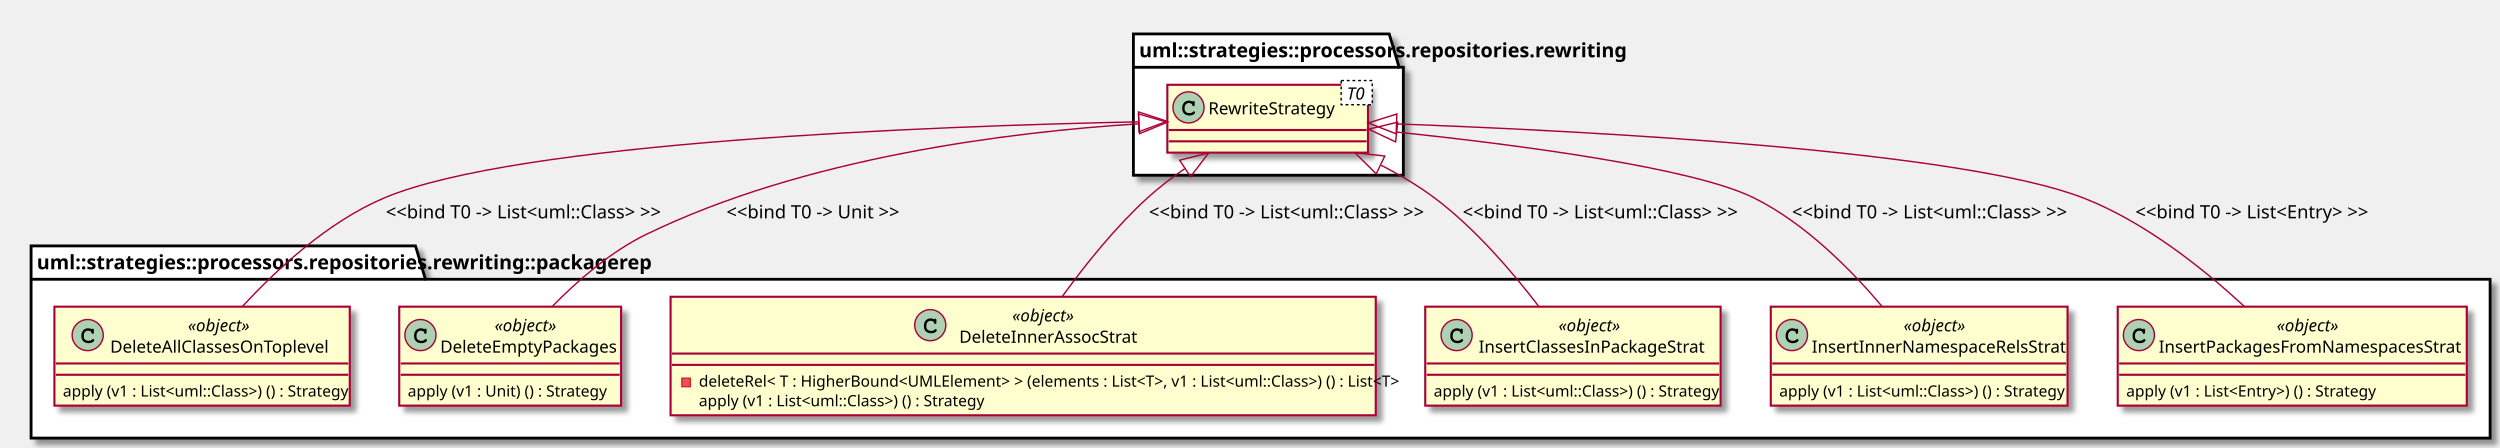
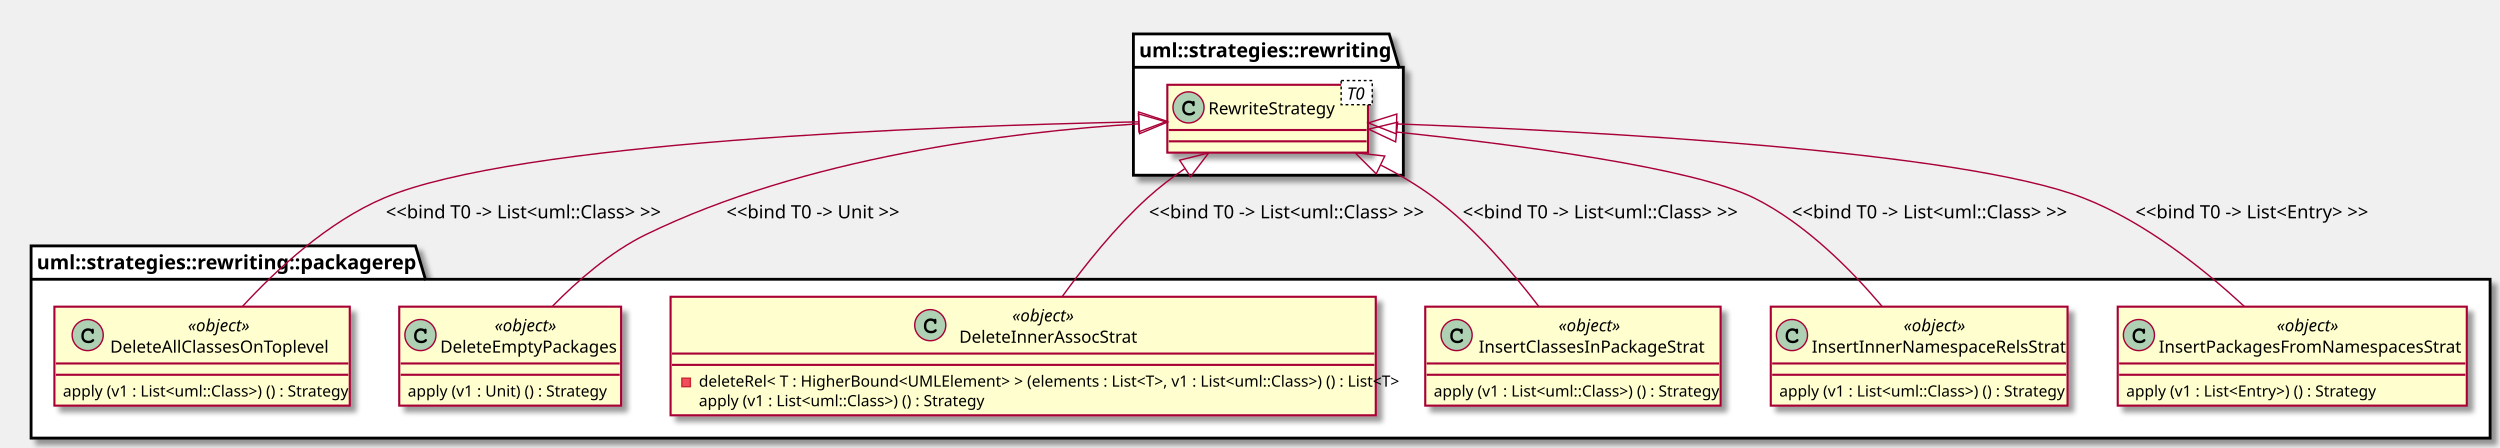
<svg xmlns="http://www.w3.org/2000/svg" contentScriptType="application/ecmascript" contentStyleType="text/css" height="317px" preserveAspectRatio="none" style="width:1769px;height:317px;" version="1.1" viewBox="0 0 1769 317" width="1769px" zoomAndPan="magnify">
  <defs>
    <filter height="300%" id="fuihc2k" width="300%" x="-1" y="-1">
      <feGaussianBlur result="blurOut" stdDeviation="2.0" />
      <feColorMatrix in="blurOut" result="blurOut2" type="matrix" values="0 0 0 0 0 0 0 0 0 0 0 0 0 0 0 0 0 0 .4 0" />
      <feOffset dx="4.0" dy="4.0" in="blurOut2" result="blurOut3" />
      <feBlend in="SourceGraphic" in2="blurOut3" mode="normal" />
    </filter>
  </defs>
  <g>
    <polygon fill="#FFFFFF" filter="url(#fuihc2k)" points="22,174,294,174,301,197.609,1762,197.609,1762,310,22,310,22,174" style="stroke: #000000; stroke-width: 2.0;" />
    <line style="stroke: #000000; stroke-width: 2.0;" x1="22" x2="301" y1="197.609" y2="197.609" />
-     <text fill="#000000" font-family="sans-serif" font-size="14" font-weight="bold" lengthAdjust="spacingAndGlyphs" textLength="266" x="26" y="190.533">uml::strategies::processors.repositories.rewriting::packagerep</text>
+     <text fill="#000000" font-family="sans-serif" font-size="14" font-weight="bold" lengthAdjust="spacingAndGlyphs" textLength="266" x="26" y="190.533">uml::strategies::rewriting::packagerep</text>
    <polygon fill="#FFFFFF" filter="url(#fuihc2k)" points="802,24,983,24,990,47.609,993,47.609,993,124,802,124,802,24" style="stroke: #000000; stroke-width: 2.0;" />
    <line style="stroke: #000000; stroke-width: 2.0;" x1="802" x2="990" y1="47.609" y2="47.609" />
-     <text fill="#000000" font-family="sans-serif" font-size="14" font-weight="bold" lengthAdjust="spacingAndGlyphs" textLength="175" x="806" y="40.533">uml::strategies::processors.repositories.rewriting</text>
+     <text fill="#000000" font-family="sans-serif" font-size="14" font-weight="bold" lengthAdjust="spacingAndGlyphs" textLength="175" x="806" y="40.533">uml::strategies::rewriting</text>
    <rect fill="#FEFECE" filter="url(#fuihc2k)" height="70.023" style="stroke: #A80036; stroke-width: 1.5;" width="209" x="38.5" y="217" />
    <ellipse cx="62.05" cy="237.094" fill="#ADD1B2" rx="11" ry="11" style="stroke: #A80036; stroke-width: 1.0;" />
    <path d="M64.816,232.969 Q64.972,232.75 65.159,232.641 Q65.347,232.531 65.566,232.531 Q65.941,232.531 66.175,232.789 Q66.409,233.047 66.409,233.656 L66.409,235.109 Q66.409,235.719 66.175,235.984 Q65.941,236.25 65.566,236.25 Q65.222,236.25 65.019,236.047 Q64.816,235.859 64.706,235.344 Q64.659,234.984 64.472,234.797 Q64.144,234.422 63.534,234.203 Q62.925,233.984 62.3,233.984 Q61.534,233.984 60.902,234.312 Q60.269,234.641 59.777,235.391 Q59.284,236.141 59.284,237.172 L59.284,238.266 Q59.284,239.5 60.175,240.32 Q61.066,241.141 62.659,241.141 Q63.597,241.141 64.253,240.891 Q64.644,240.734 65.066,240.297 Q65.331,240.031 65.48,239.953 Q65.628,239.875 65.831,239.875 Q66.159,239.875 66.417,240.133 Q66.675,240.391 66.675,240.734 Q66.675,241.078 66.331,241.484 Q65.831,242.062 65.034,242.391 Q63.956,242.844 62.659,242.844 Q61.144,242.844 59.941,242.219 Q58.956,241.719 58.269,240.648 Q57.581,239.578 57.581,238.297 L57.581,237.141 Q57.581,235.812 58.198,234.664 Q58.816,233.516 59.909,232.898 Q61.003,232.281 62.237,232.281 Q62.972,232.281 63.62,232.445 Q64.269,232.609 64.816,232.969 Z " />
    <text fill="#000000" font-family="sans-serif" font-size="12" font-style="italic" lengthAdjust="spacingAndGlyphs" textLength="48" x="132.95" y="234.457">«object»</text>
    <text fill="#000000" font-family="sans-serif" font-size="12" lengthAdjust="spacingAndGlyphs" textLength="158" x="77.95" y="249.551">DeleteAllClassesOnToplevel</text>
    <line style="stroke: #A80036; stroke-width: 1.5;" x1="39.5" x2="246.5" y1="257.188" y2="257.188" />
    <line style="stroke: #A80036; stroke-width: 1.5;" x1="39.5" x2="246.5" y1="265.188" y2="265.188" />
    <text fill="#000000" font-family="sans-serif" font-size="11" lengthAdjust="spacingAndGlyphs" textLength="197" x="44.5" y="280.606">apply (v1 : List&lt;uml::Class&gt;) () : Strategy</text>
    <rect fill="#FEFECE" filter="url(#fuihc2k)" height="70.023" style="stroke: #A80036; stroke-width: 1.5;" width="157" x="282.5" y="217" />
    <ellipse cx="297.5" cy="237.094" fill="#ADD1B2" rx="11" ry="11" style="stroke: #A80036; stroke-width: 1.0;" />
    <path d="M300.266,232.969 Q300.422,232.75 300.609,232.641 Q300.797,232.531 301.016,232.531 Q301.391,232.531 301.625,232.789 Q301.859,233.047 301.859,233.656 L301.859,235.109 Q301.859,235.719 301.625,235.984 Q301.391,236.25 301.016,236.25 Q300.672,236.25 300.469,236.047 Q300.266,235.859 300.156,235.344 Q300.109,234.984 299.922,234.797 Q299.594,234.422 298.984,234.203 Q298.375,233.984 297.75,233.984 Q296.984,233.984 296.352,234.312 Q295.719,234.641 295.227,235.391 Q294.734,236.141 294.734,237.172 L294.734,238.266 Q294.734,239.5 295.625,240.32 Q296.516,241.141 298.109,241.141 Q299.047,241.141 299.703,240.891 Q300.094,240.734 300.516,240.297 Q300.781,240.031 300.93,239.953 Q301.078,239.875 301.281,239.875 Q301.609,239.875 301.867,240.133 Q302.125,240.391 302.125,240.734 Q302.125,241.078 301.781,241.484 Q301.281,242.062 300.484,242.391 Q299.406,242.844 298.109,242.844 Q296.594,242.844 295.391,242.219 Q294.406,241.719 293.719,240.648 Q293.031,239.578 293.031,238.297 L293.031,237.141 Q293.031,235.812 293.648,234.664 Q294.266,233.516 295.359,232.898 Q296.453,232.281 297.688,232.281 Q298.422,232.281 299.07,232.445 Q299.719,232.609 300.266,232.969 Z " />
    <text fill="#000000" font-family="sans-serif" font-size="12" font-style="italic" lengthAdjust="spacingAndGlyphs" textLength="48" x="350" y="234.457">«object»</text>
    <text fill="#000000" font-family="sans-serif" font-size="12" lengthAdjust="spacingAndGlyphs" textLength="125" x="311.5" y="249.551">DeleteEmptyPackages</text>
    <line style="stroke: #A80036; stroke-width: 1.5;" x1="283.5" x2="438.5" y1="257.188" y2="257.188" />
    <line style="stroke: #A80036; stroke-width: 1.5;" x1="283.5" x2="438.5" y1="265.188" y2="265.188" />
    <text fill="#000000" font-family="sans-serif" font-size="11" lengthAdjust="spacingAndGlyphs" textLength="137" x="288.5" y="280.606">apply (v1 : Unit) () : Strategy</text>
    <rect fill="#FEFECE" filter="url(#fuihc2k)" height="83.859" style="stroke: #A80036; stroke-width: 1.5;" width="499" x="474.5" y="210" />
    <ellipse cx="658.25" cy="230.094" fill="#ADD1B2" rx="11" ry="11" style="stroke: #A80036; stroke-width: 1.0;" />
    <path d="M661.016,225.969 Q661.172,225.75 661.359,225.641 Q661.547,225.531 661.766,225.531 Q662.141,225.531 662.375,225.789 Q662.609,226.047 662.609,226.656 L662.609,228.109 Q662.609,228.719 662.375,228.984 Q662.141,229.25 661.766,229.25 Q661.422,229.25 661.219,229.047 Q661.016,228.859 660.906,228.344 Q660.859,227.984 660.672,227.797 Q660.344,227.422 659.734,227.203 Q659.125,226.984 658.5,226.984 Q657.734,226.984 657.102,227.312 Q656.469,227.641 655.977,228.391 Q655.484,229.141 655.484,230.172 L655.484,231.266 Q655.484,232.5 656.375,233.32 Q657.266,234.141 658.859,234.141 Q659.797,234.141 660.453,233.891 Q660.844,233.734 661.266,233.297 Q661.531,233.031 661.68,232.953 Q661.828,232.875 662.031,232.875 Q662.359,232.875 662.617,233.133 Q662.875,233.391 662.875,233.734 Q662.875,234.078 662.531,234.484 Q662.031,235.062 661.234,235.391 Q660.156,235.844 658.859,235.844 Q657.344,235.844 656.141,235.219 Q655.156,234.719 654.469,233.648 Q653.781,232.578 653.781,231.297 L653.781,230.141 Q653.781,228.812 654.398,227.664 Q655.016,226.516 656.109,225.898 Q657.203,225.281 658.438,225.281 Q659.172,225.281 659.82,225.445 Q660.469,225.609 661.016,225.969 Z " />
    <text fill="#000000" font-family="sans-serif" font-size="12" font-style="italic" lengthAdjust="spacingAndGlyphs" textLength="48" x="716.25" y="227.457">«object»</text>
    <text fill="#000000" font-family="sans-serif" font-size="12" lengthAdjust="spacingAndGlyphs" textLength="123" x="678.75" y="242.551">DeleteInnerAssocStrat</text>
    <line style="stroke: #A80036; stroke-width: 1.5;" x1="475.5" x2="972.5" y1="250.188" y2="250.188" />
    <line style="stroke: #A80036; stroke-width: 1.5;" x1="475.5" x2="972.5" y1="258.188" y2="258.188" />
    <rect fill="#F24D5C" height="6" style="stroke: #C82930; stroke-width: 1.0;" width="6" x="482.5" y="267.606" />
    <text fill="#000000" font-family="sans-serif" font-size="11" lengthAdjust="spacingAndGlyphs" textLength="473" x="494.5" y="273.606">deleteRel&lt; T : HigherBound&lt;UMLElement&gt;  &gt; (elements : List&lt;T&gt;,  v1 : List&lt;uml::Class&gt;) () : List&lt;T&gt;</text>
    <text fill="#000000" font-family="sans-serif" font-size="11" lengthAdjust="spacingAndGlyphs" textLength="197" x="494.5" y="287.442">apply (v1 : List&lt;uml::Class&gt;) () : Strategy</text>
    <rect fill="#FEFECE" filter="url(#fuihc2k)" height="70.023" style="stroke: #A80036; stroke-width: 1.5;" width="209" x="1008.5" y="217" />
    <ellipse cx="1030.7" cy="237.094" fill="#ADD1B2" rx="11" ry="11" style="stroke: #A80036; stroke-width: 1.0;" />
    <path d="M1033.466,232.969 Q1033.622,232.75 1033.809,232.641 Q1033.997,232.531 1034.216,232.531 Q1034.591,232.531 1034.825,232.789 Q1035.059,233.047 1035.059,233.656 L1035.059,235.109 Q1035.059,235.719 1034.825,235.984 Q1034.591,236.25 1034.216,236.25 Q1033.872,236.25 1033.669,236.047 Q1033.466,235.859 1033.356,235.344 Q1033.309,234.984 1033.122,234.797 Q1032.794,234.422 1032.184,234.203 Q1031.575,233.984 1030.95,233.984 Q1030.184,233.984 1029.552,234.312 Q1028.919,234.641 1028.427,235.391 Q1027.934,236.141 1027.934,237.172 L1027.934,238.266 Q1027.934,239.5 1028.825,240.32 Q1029.716,241.141 1031.309,241.141 Q1032.247,241.141 1032.903,240.891 Q1033.294,240.734 1033.716,240.297 Q1033.981,240.031 1034.13,239.953 Q1034.278,239.875 1034.481,239.875 Q1034.809,239.875 1035.067,240.133 Q1035.325,240.391 1035.325,240.734 Q1035.325,241.078 1034.981,241.484 Q1034.481,242.062 1033.684,242.391 Q1032.606,242.844 1031.309,242.844 Q1029.794,242.844 1028.591,242.219 Q1027.606,241.719 1026.919,240.648 Q1026.231,239.578 1026.231,238.297 L1026.231,237.141 Q1026.231,235.812 1026.848,234.664 Q1027.466,233.516 1028.559,232.898 Q1029.653,232.281 1030.888,232.281 Q1031.622,232.281 1032.27,232.445 Q1032.919,232.609 1033.466,232.969 Z " />
    <text fill="#000000" font-family="sans-serif" font-size="12" font-style="italic" lengthAdjust="spacingAndGlyphs" textLength="48" x="1102.8" y="234.457">«object»</text>
    <text fill="#000000" font-family="sans-serif" font-size="12" lengthAdjust="spacingAndGlyphs" textLength="161" x="1046.3" y="249.551">InsertClassesInPackageStrat</text>
    <line style="stroke: #A80036; stroke-width: 1.5;" x1="1009.5" x2="1216.5" y1="257.188" y2="257.188" />
    <line style="stroke: #A80036; stroke-width: 1.5;" x1="1009.5" x2="1216.5" y1="265.188" y2="265.188" />
    <text fill="#000000" font-family="sans-serif" font-size="11" lengthAdjust="spacingAndGlyphs" textLength="197" x="1014.5" y="280.606">apply (v1 : List&lt;uml::Class&gt;) () : Strategy</text>
    <rect fill="#FEFECE" filter="url(#fuihc2k)" height="70.023" style="stroke: #A80036; stroke-width: 1.5;" width="210" x="1253" y="217" />
    <ellipse cx="1268" cy="237.094" fill="#ADD1B2" rx="11" ry="11" style="stroke: #A80036; stroke-width: 1.0;" />
    <path d="M1270.766,232.969 Q1270.922,232.75 1271.109,232.641 Q1271.297,232.531 1271.516,232.531 Q1271.891,232.531 1272.125,232.789 Q1272.359,233.047 1272.359,233.656 L1272.359,235.109 Q1272.359,235.719 1272.125,235.984 Q1271.891,236.25 1271.516,236.25 Q1271.172,236.25 1270.969,236.047 Q1270.766,235.859 1270.656,235.344 Q1270.609,234.984 1270.422,234.797 Q1270.094,234.422 1269.484,234.203 Q1268.875,233.984 1268.25,233.984 Q1267.484,233.984 1266.852,234.312 Q1266.219,234.641 1265.727,235.391 Q1265.234,236.141 1265.234,237.172 L1265.234,238.266 Q1265.234,239.5 1266.125,240.32 Q1267.016,241.141 1268.609,241.141 Q1269.547,241.141 1270.203,240.891 Q1270.594,240.734 1271.016,240.297 Q1271.281,240.031 1271.43,239.953 Q1271.578,239.875 1271.781,239.875 Q1272.109,239.875 1272.367,240.133 Q1272.625,240.391 1272.625,240.734 Q1272.625,241.078 1272.281,241.484 Q1271.781,242.062 1270.984,242.391 Q1269.906,242.844 1268.609,242.844 Q1267.094,242.844 1265.891,242.219 Q1264.906,241.719 1264.219,240.648 Q1263.531,239.578 1263.531,238.297 L1263.531,237.141 Q1263.531,235.812 1264.148,234.664 Q1264.766,233.516 1265.859,232.898 Q1266.953,232.281 1268.188,232.281 Q1268.922,232.281 1269.57,232.445 Q1270.219,232.609 1270.766,232.969 Z " />
    <text fill="#000000" font-family="sans-serif" font-size="12" font-style="italic" lengthAdjust="spacingAndGlyphs" textLength="48" x="1347" y="234.457">«object»</text>
    <text fill="#000000" font-family="sans-serif" font-size="12" lengthAdjust="spacingAndGlyphs" textLength="178" x="1282" y="249.551">InsertInnerNamespaceRelsStrat</text>
    <line style="stroke: #A80036; stroke-width: 1.5;" x1="1254" x2="1462" y1="257.188" y2="257.188" />
    <line style="stroke: #A80036; stroke-width: 1.5;" x1="1254" x2="1462" y1="265.188" y2="265.188" />
    <text fill="#000000" font-family="sans-serif" font-size="11" lengthAdjust="spacingAndGlyphs" textLength="197" x="1259" y="280.606">apply (v1 : List&lt;uml::Class&gt;) () : Strategy</text>
    <rect fill="#FEFECE" filter="url(#fuihc2k)" height="70.023" style="stroke: #A80036; stroke-width: 1.5;" width="247" x="1498.5" y="217" />
    <ellipse cx="1513.5" cy="237.094" fill="#ADD1B2" rx="11" ry="11" style="stroke: #A80036; stroke-width: 1.0;" />
    <path d="M1516.266,232.969 Q1516.422,232.75 1516.609,232.641 Q1516.797,232.531 1517.016,232.531 Q1517.391,232.531 1517.625,232.789 Q1517.859,233.047 1517.859,233.656 L1517.859,235.109 Q1517.859,235.719 1517.625,235.984 Q1517.391,236.25 1517.016,236.25 Q1516.672,236.25 1516.469,236.047 Q1516.266,235.859 1516.156,235.344 Q1516.109,234.984 1515.922,234.797 Q1515.594,234.422 1514.984,234.203 Q1514.375,233.984 1513.75,233.984 Q1512.984,233.984 1512.352,234.312 Q1511.719,234.641 1511.227,235.391 Q1510.734,236.141 1510.734,237.172 L1510.734,238.266 Q1510.734,239.5 1511.625,240.32 Q1512.516,241.141 1514.109,241.141 Q1515.047,241.141 1515.703,240.891 Q1516.094,240.734 1516.516,240.297 Q1516.781,240.031 1516.93,239.953 Q1517.078,239.875 1517.281,239.875 Q1517.609,239.875 1517.867,240.133 Q1518.125,240.391 1518.125,240.734 Q1518.125,241.078 1517.781,241.484 Q1517.281,242.062 1516.484,242.391 Q1515.406,242.844 1514.109,242.844 Q1512.594,242.844 1511.391,242.219 Q1510.406,241.719 1509.719,240.648 Q1509.031,239.578 1509.031,238.297 L1509.031,237.141 Q1509.031,235.812 1509.648,234.664 Q1510.266,233.516 1511.359,232.898 Q1512.453,232.281 1513.688,232.281 Q1514.422,232.281 1515.07,232.445 Q1515.719,232.609 1516.266,232.969 Z " />
    <text fill="#000000" font-family="sans-serif" font-size="12" font-style="italic" lengthAdjust="spacingAndGlyphs" textLength="48" x="1611" y="234.457">«object»</text>
    <text fill="#000000" font-family="sans-serif" font-size="12" lengthAdjust="spacingAndGlyphs" textLength="215" x="1527.5" y="249.551">InsertPackagesFromNamespacesStrat</text>
    <line style="stroke: #A80036; stroke-width: 1.5;" x1="1499.5" x2="1744.5" y1="257.188" y2="257.188" />
    <line style="stroke: #A80036; stroke-width: 1.5;" x1="1499.5" x2="1744.5" y1="265.188" y2="265.188" />
    <text fill="#000000" font-family="sans-serif" font-size="11" lengthAdjust="spacingAndGlyphs" textLength="173" x="1504.5" y="280.606">apply (v1 : List&lt;Entry&gt;) () : Strategy</text>
    <rect fill="#FEFECE" filter="url(#fuihc2k)" height="48" style="stroke: #A80036; stroke-width: 1.5;" width="142" x="826" y="60" />
    <ellipse cx="841" cy="76" fill="#ADD1B2" rx="11" ry="11" style="stroke: #A80036; stroke-width: 1.0;" />
    <path d="M843.766,71.875 Q843.922,71.656 844.109,71.547 Q844.297,71.438 844.516,71.438 Q844.891,71.438 845.125,71.695 Q845.359,71.953 845.359,72.562 L845.359,74.016 Q845.359,74.625 845.125,74.891 Q844.891,75.156 844.516,75.156 Q844.172,75.156 843.969,74.953 Q843.766,74.766 843.656,74.25 Q843.609,73.891 843.422,73.703 Q843.094,73.328 842.484,73.109 Q841.875,72.891 841.25,72.891 Q840.484,72.891 839.852,73.219 Q839.219,73.547 838.727,74.297 Q838.234,75.047 838.234,76.078 L838.234,77.172 Q838.234,78.406 839.125,79.227 Q840.016,80.047 841.609,80.047 Q842.547,80.047 843.203,79.797 Q843.594,79.641 844.016,79.203 Q844.281,78.938 844.43,78.859 Q844.578,78.781 844.781,78.781 Q845.109,78.781 845.367,79.039 Q845.625,79.297 845.625,79.641 Q845.625,79.984 845.281,80.391 Q844.781,80.969 843.984,81.297 Q842.906,81.75 841.609,81.75 Q840.094,81.75 838.891,81.125 Q837.906,80.625 837.219,79.555 Q836.531,78.484 836.531,77.203 L836.531,76.047 Q836.531,74.719 837.148,73.57 Q837.766,72.422 838.859,71.805 Q839.953,71.188 841.188,71.188 Q841.922,71.188 842.57,71.352 Q843.219,71.516 843.766,71.875 Z " />
    <text fill="#000000" font-family="sans-serif" font-size="12" lengthAdjust="spacingAndGlyphs" textLength="86" x="855" y="80.91">RewriteStrategy</text>
    <rect fill="#FFFFFF" height="17.094" style="stroke: #000000; stroke-width: 1.0; stroke-dasharray: 2.0,2.0;" width="22" x="949" y="57" />
    <text fill="#000000" font-family="sans-serif" font-size="12" font-style="italic" lengthAdjust="spacingAndGlyphs" textLength="14" x="953" y="70.457">T0</text>
    <line style="stroke: #A80036; stroke-width: 1.5;" x1="827" x2="967" y1="92" y2="92" />
    <line style="stroke: #A80036; stroke-width: 1.5;" x1="827" x2="967" y1="100" y2="100" />
    <path d="M805.61,86.21 C655.94,89.32 365.82,100.43 272,140 C231.98,156.88 195.39,190.97 171.48,216.95 " fill="none" style="stroke: #A80036; stroke-width: 1.0;" />
    <polygon fill="none" points="805.63,79.21,825.76,85.82,805.9,93.2,805.63,79.21" style="stroke: #A80036; stroke-width: 1.0;" />
    <text fill="#000000" font-family="sans-serif" font-size="13" lengthAdjust="spacingAndGlyphs" textLength="197" x="273" y="154.495">&lt;&lt;bind T0 -&gt; List&lt;uml::Class&gt; &gt;&gt;</text>
    <path d="M805.96,87.6 C713.75,93.4 569.14,111.36 457,166 C431.99,178.19 408.51,198.74 391.04,216.58 " fill="none" style="stroke: #A80036; stroke-width: 1.0;" />
    <polygon fill="none" points="805.58,80.61,825.94,86.48,806.36,94.59,805.58,80.61" style="stroke: #A80036; stroke-width: 1.0;" />
    <text fill="#000000" font-family="sans-serif" font-size="13" lengthAdjust="spacingAndGlyphs" textLength="121" x="514" y="154.495">&lt;&lt;bind T0 -&gt; Unit &gt;&gt;</text>
    <path d="M838.31,119.35 C829.13,125.73 820.03,132.71 812,140 C789.25,160.67 767.73,187.62 751.67,209.79 " fill="none" style="stroke: #A80036; stroke-width: 1.0;" />
    <polygon fill="none" points="834.71,113.34,855.27,108.21,842.4,125.04,834.71,113.34" style="stroke: #A80036; stroke-width: 1.0;" />
    <text fill="#000000" font-family="sans-serif" font-size="13" lengthAdjust="spacingAndGlyphs" textLength="197" x="813" y="154.495">&lt;&lt;bind T0 -&gt; List&lt;uml::Class&gt; &gt;&gt;</text>
    <path d="M977.29,116.94 C990.43,123.68 1003.49,131.4 1015,140 C1043.93,161.62 1070.62,192.95 1088.82,216.81 " fill="none" style="stroke: #A80036; stroke-width: 1.0;" />
    <polygon fill="none" points="973.81,123.03,958.81,108.06,979.87,110.41,973.81,123.03" style="stroke: #A80036; stroke-width: 1.0;" />
    <text fill="#000000" font-family="sans-serif" font-size="13" lengthAdjust="spacingAndGlyphs" textLength="197" x="1035" y="154.495">&lt;&lt;bind T0 -&gt; List&lt;uml::Class&gt; &gt;&gt;</text>
    <path d="M988.41,93.45 C1074.91,102.55 1197.76,118.64 1241,140 C1277.53,158.04 1310.33,191.43 1331.84,216.9 " fill="none" style="stroke: #A80036; stroke-width: 1.0;" />
    <polygon fill="none" points="987.55,100.4,968.37,91.4,988.98,86.47,987.55,100.4" style="stroke: #A80036; stroke-width: 1.0;" />
    <text fill="#000000" font-family="sans-serif" font-size="13" lengthAdjust="spacingAndGlyphs" textLength="197" x="1268" y="154.495">&lt;&lt;bind T0 -&gt; List&lt;uml::Class&gt; &gt;&gt;</text>
    <path d="M988.3,87.69 C1128.02,92.83 1387.77,106.63 1474,140 C1517.88,156.98 1560.01,190.88 1588.02,216.77 " fill="none" style="stroke: #A80036; stroke-width: 1.0;" />
    <polygon fill="none" points="987.92,94.69,968.18,86.99,988.41,80.69,987.92,94.69" style="stroke: #A80036; stroke-width: 1.0;" />
    <text fill="#000000" font-family="sans-serif" font-size="13" lengthAdjust="spacingAndGlyphs" textLength="166" x="1511" y="154.495">&lt;&lt;bind T0 -&gt; List&lt;Entry&gt; &gt;&gt;</text>
  </g>
</svg>
